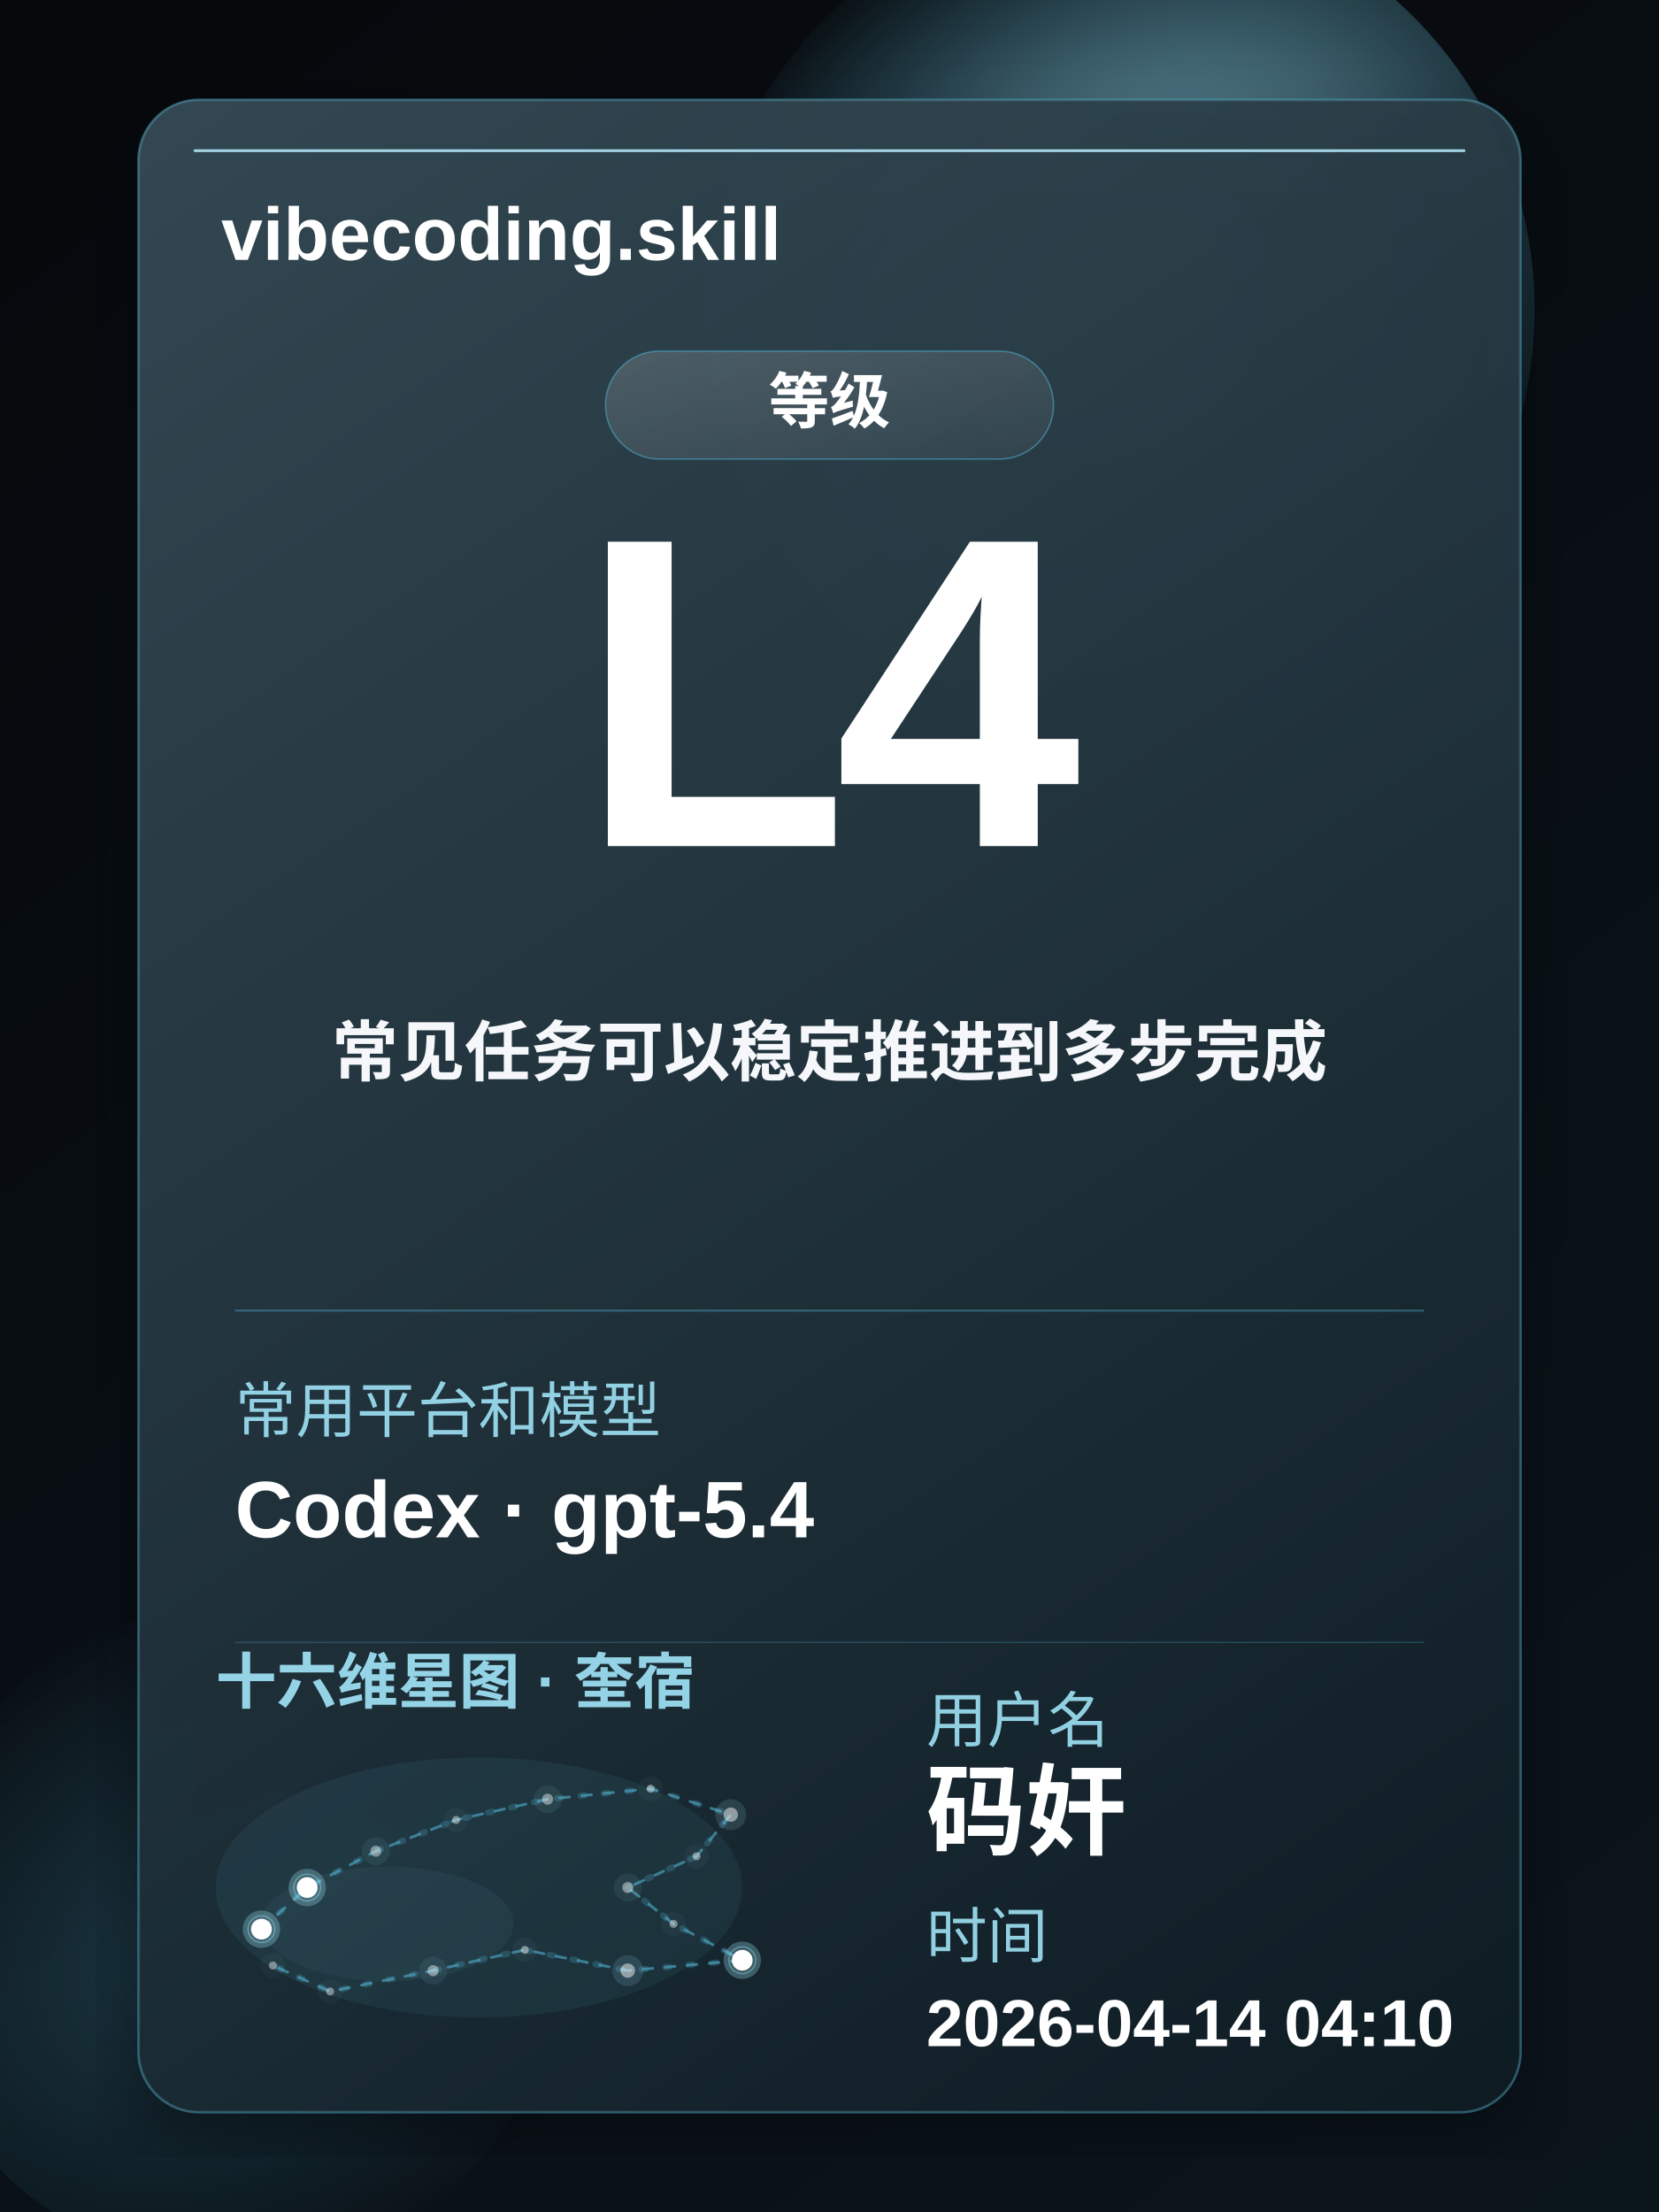
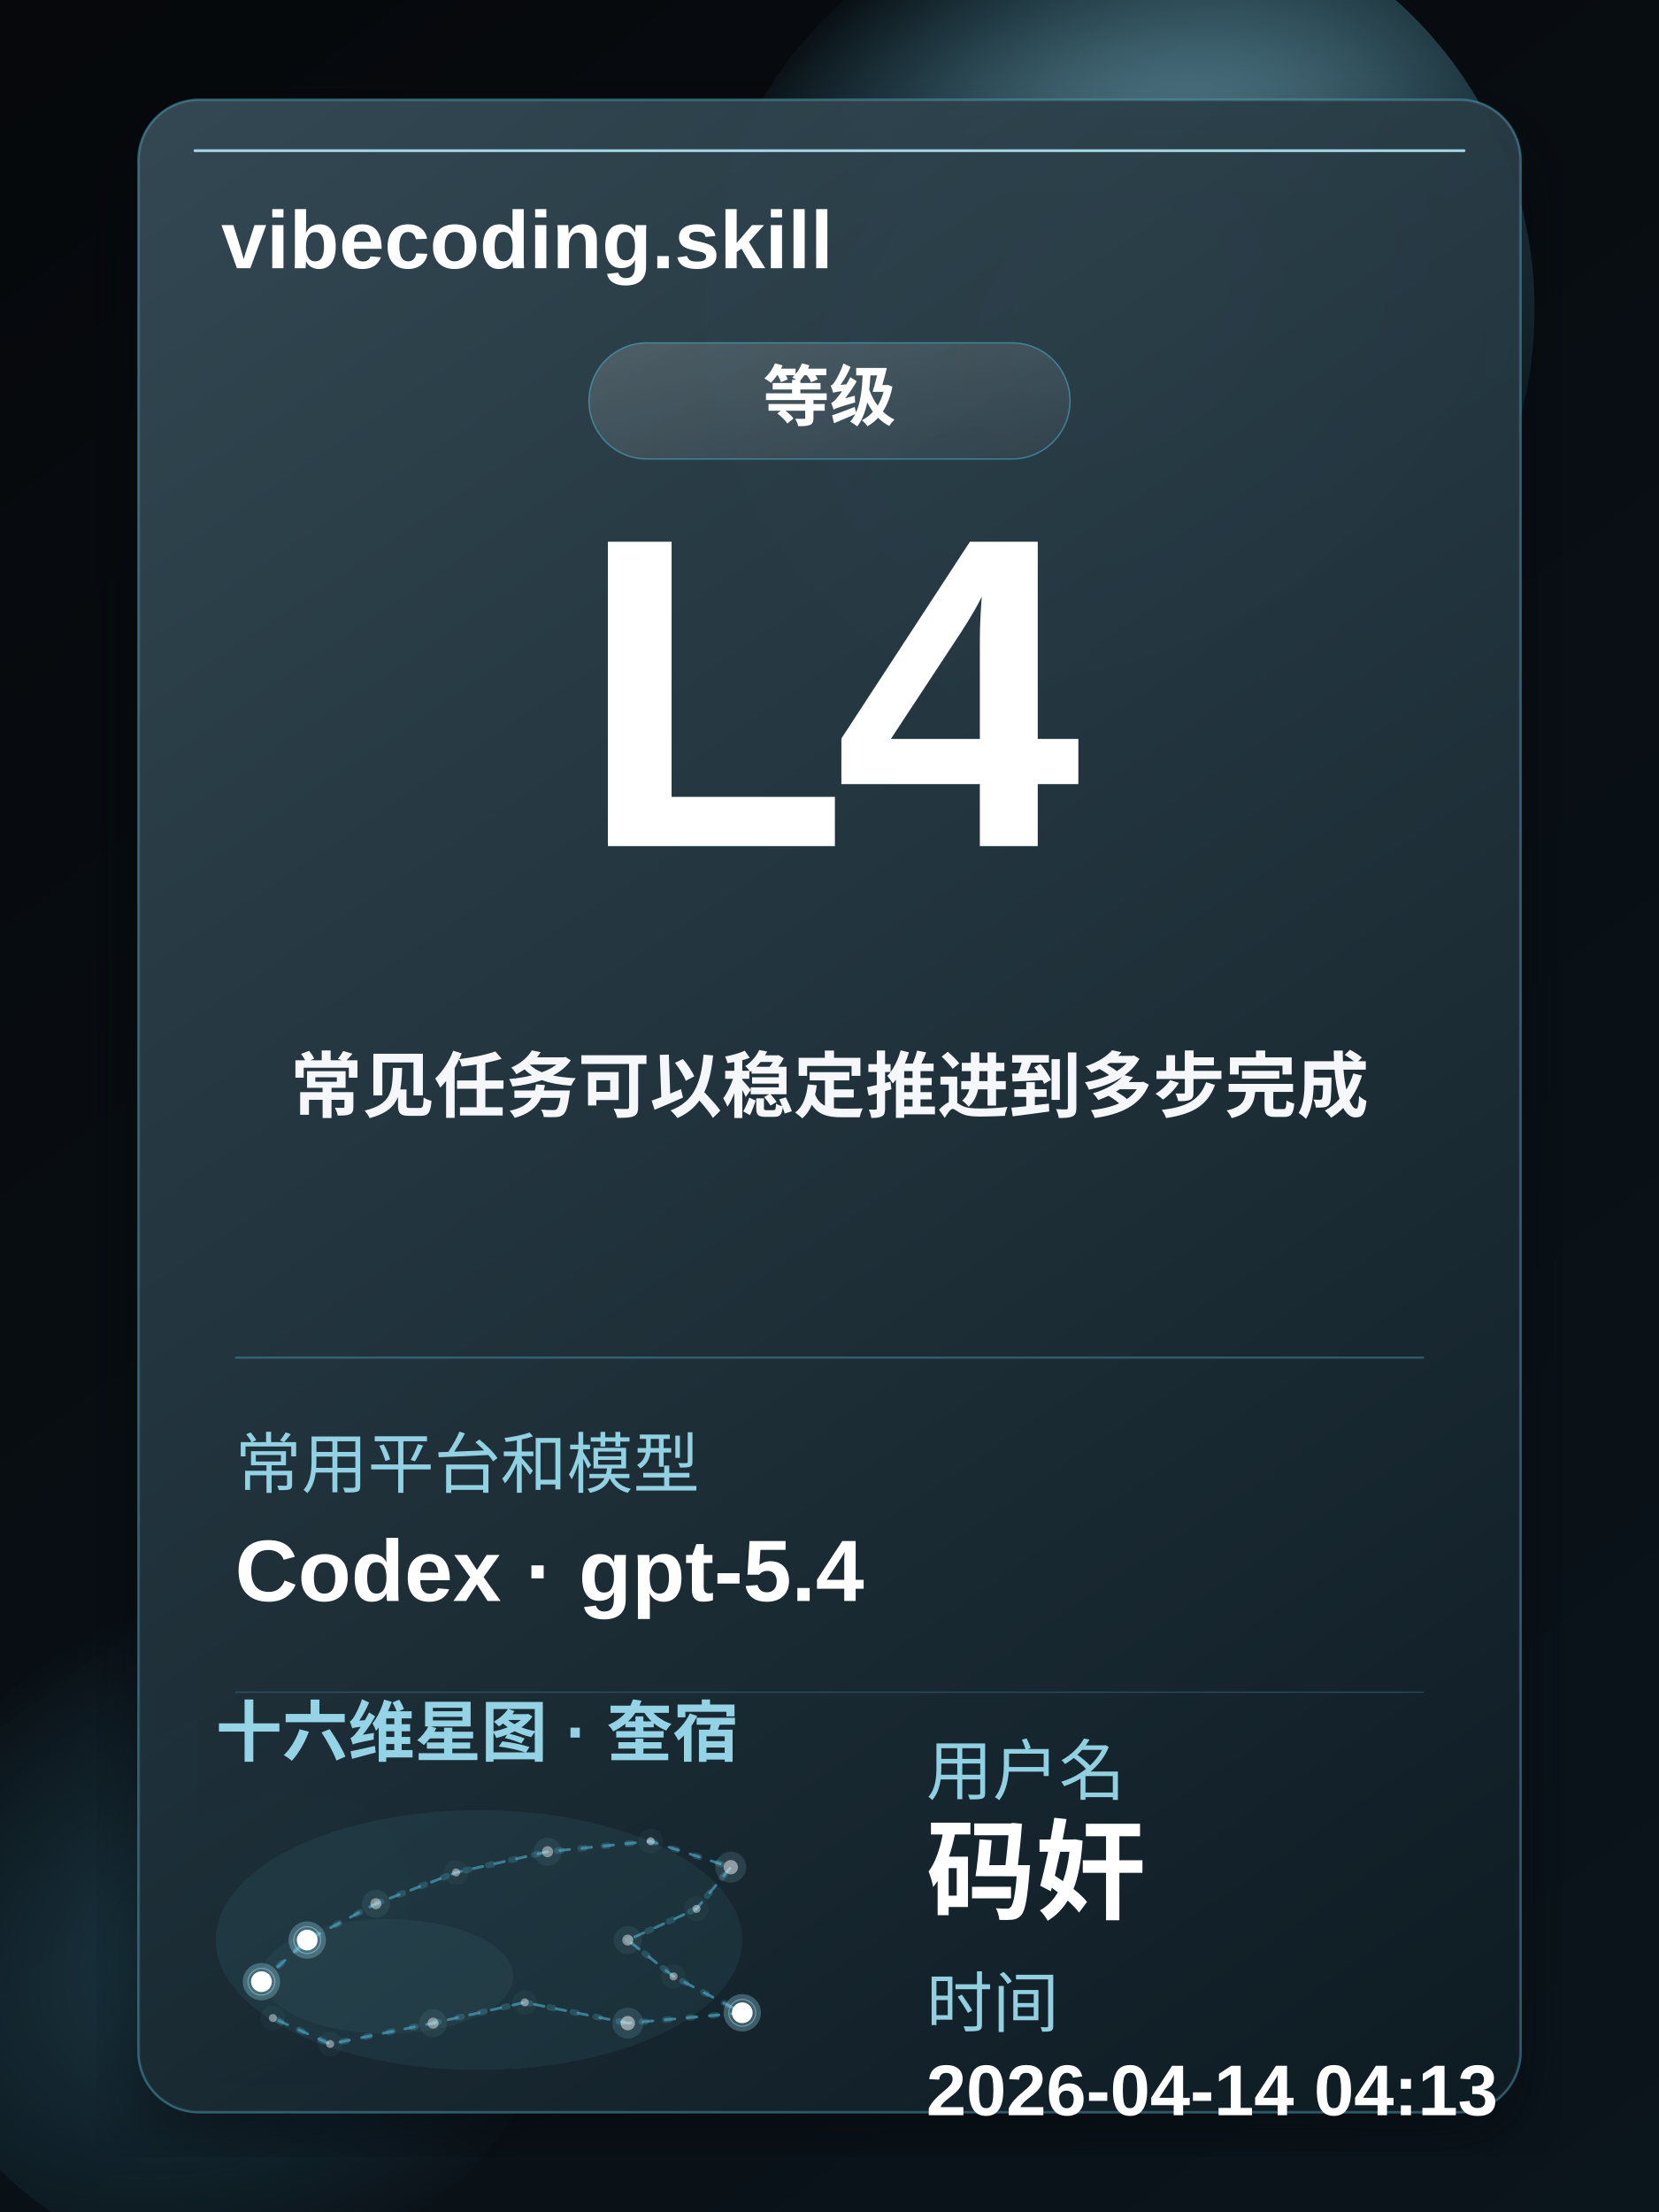
<svg xmlns="http://www.w3.org/2000/svg" width="1200" height="1600" viewBox="0 0 1200 1600" fill="none">
  <defs>
    <style>
      @font-face { font-family: 'CardDisplay'; src: url('file:///System/Library/Fonts/SFNS.ttf'); }
      @font-face { font-family: 'CardBody'; src: url('file:///System/Library/Fonts/SFNS.ttf'); }
      @font-face { font-family: 'CardCJK'; src: url('file:///System/Library/Fonts/Hiragino%20Sans%20GB.ttc'); }
      @font-face { font-family: 'CardUnicode'; src: url('file:///System/Library/Fonts/Supplemental/Arial%20Unicode.ttf'); }
    </style>
    <linearGradient id="bg" x1="0" y1="0" x2="1200" y2="1600" gradientUnits="userSpaceOnUse">
      <stop stop-color="#06080B" />
      <stop offset="1" stop-color="#0B151C" />
    </linearGradient>
    <radialGradient id="aura" cx="0" cy="0" r="1" gradientUnits="userSpaceOnUse" gradientTransform="translate(810 224) rotate(140) scale(418 312)">
      <stop stop-color="#B6E9F7" stop-opacity="0.88" />
      <stop offset="1" stop-color="#59BFE0" stop-opacity="0" />
    </radialGradient>
    <radialGradient id="auraBottom" cx="0" cy="0" r="1" gradientUnits="userSpaceOnUse" gradientTransform="translate(170 1400) rotate(-28) scale(356 248)">
      <stop stop-color="#59BFE0" stop-opacity="0.24" />
      <stop offset="1" stop-color="#59BFE0" stop-opacity="0" />
    </radialGradient>
    <linearGradient id="panel" x1="122" y1="86" x2="1082" y2="1506" gradientUnits="userSpaceOnUse">
      <stop stop-color="#344A55" stop-opacity="0.96" />
      <stop offset="1" stop-color="#0E1C24" stop-opacity="0.98" />
    </linearGradient>
    <linearGradient id="glass" x1="0" y1="0" x2="1" y2="1">
      <stop stop-color="#FFFFFF" stop-opacity="0.16" />
      <stop offset="1" stop-color="#FFFFFF" stop-opacity="0.04" />
    </linearGradient>
    <filter id="shadow" x="70" y="42" width="1060" height="1518" filterUnits="userSpaceOnUse" color-interpolation-filters="sRGB">
      <feFlood flood-opacity="0" result="BackgroundImageFix" />
      <feColorMatrix in="SourceAlpha" type="matrix" values="0 0 0 0 0 0 0 0 0 0 0 0 0 0 0 0 0 0 127 0" result="hardAlpha" />
      <feOffset dy="24" />
      <feGaussianBlur stdDeviation="26" />
      <feColorMatrix type="matrix" values="0 0 0 0 0.01 0 0 0 0 0.02 0 0 0 0 0.04 0 0 0 0.52 0" />
      <feBlend mode="normal" in2="BackgroundImageFix" result="effect1_dropShadow_0_1" />
      <feBlend mode="normal" in="SourceGraphic" in2="effect1_dropShadow_0_1" result="shape" />
    </filter>
  </defs>
  <rect width="1200" height="1600" fill="url(#bg)" />
  <circle cx="810" cy="224" r="300" fill="url(#aura)" />
  <circle cx="170" cy="1400" r="240" fill="url(#auraBottom)" />
  <g filter="url(#shadow)">
    <rect x="100" y="72" width="1000" height="1456" rx="44" fill="url(#panel)" stroke="rgba(78,169,199,0.48)" stroke-width="1.5" />
    <rect x="101" y="73" width="998" height="1454" rx="43" stroke="rgba(255,255,255,0.06)" />
  </g>
  <rect x="140" y="108" width="920" height="2" rx="1" fill="#B2E8F7" fill-opacity="0.88" />
-   <text x="160" y="188" fill="#FFFFFF" font-size="54" font-family="'CardDisplay', 'CardCJK', 'CardUnicode', 'SF Pro Display', 'PingFang SC', 'Helvetica Neue', Arial, sans-serif" font-weight="700">vibecoding.skill</text>
+   <text x="160" y="194" fill="#FFFFFF" font-size="59" font-family="'CardDisplay', 'CardCJK', 'CardUnicode', 'SF Pro Display', 'PingFang SC', 'Helvetica Neue', Arial, sans-serif" font-weight="700">vibecoding.skill</text>
  <g>
-     <rect x="438" y="254" width="324" height="78" rx="39" fill="url(#glass)" stroke="rgba(78,169,199,0.60)" />
-     <text x="600" y="306" fill="#FFFFFF" font-size="44" text-anchor="middle" font-family="'CardBody', 'CardCJK', 'CardUnicode', 'SF Pro Text', 'PingFang SC', 'Helvetica Neue', Arial, sans-serif" font-weight="600">等级</text>
+     <rect x="426" y="248" width="348" height="84" rx="42" fill="url(#glass)" stroke="rgba(78,169,199,0.60)" />
+     <text x="600" y="304" fill="#FFFFFF" font-size="48" text-anchor="middle" font-family="'CardBody', 'CardCJK', 'CardUnicode', 'SF Pro Text', 'PingFang SC', 'Helvetica Neue', Arial, sans-serif" font-weight="600">等级</text>
  </g>
  <text x="600" y="612" fill="#FFFFFF" font-size="320" text-anchor="middle" font-family="'CardDisplay', 'CardCJK', 'CardUnicode', 'SF Pro Display', 'PingFang SC', 'Helvetica Neue', Arial, sans-serif" font-weight="700" letter-spacing="-10">L4</text>
-   <text x="600" y="778" fill="#F5F7FA" font-size="48" text-anchor="middle" font-family="'CardBody', 'CardCJK', 'CardUnicode', 'SF Pro Text', 'PingFang SC', 'Helvetica Neue', Arial, sans-serif" font-weight="600">
+   <text x="600" y="804" fill="#F5F7FA" font-size="52" text-anchor="middle" font-family="'CardBody', 'CardCJK', 'CardUnicode', 'SF Pro Text', 'PingFang SC', 'Helvetica Neue', Arial, sans-serif" font-weight="600">
    <tspan x="600" dy="0">常见任务可以稳定推进到多步完成</tspan>
  </text>
-   <line x1="170" y1="948" x2="1030" y2="948" stroke="rgba(78,169,199,0.42)" stroke-width="1.5" />
-   <text x="170" y="1036" fill="rgba(159,226,245,0.90)" font-size="44" font-family="'CardBody', 'CardCJK', 'CardUnicode', 'SF Pro Text', 'PingFang SC', 'Helvetica Neue', Arial, sans-serif" font-weight="500">常用平台和模型</text>
-   <text x="170" y="1112" fill="#FFFFFF" font-size="58" font-family="'CardDisplay', 'CardCJK', 'CardUnicode', 'SF Pro Display', 'PingFang SC', 'Helvetica Neue', Arial, sans-serif" font-weight="650">Codex · gpt-5.4</text>
-   <line x1="170" y1="1188" x2="1030" y2="1188" stroke="rgba(78,169,199,0.28)" />
-   <text x="156" y="1232" fill="rgba(159,226,245,0.92)" font-size="44" font-family="'CardBody', 'CardCJK', 'CardUnicode', 'SF Pro Text', 'PingFang SC', 'Helvetica Neue', Arial, sans-serif" font-weight="600">十六维星图 · 奎宿</text>
-   <ellipse cx="346.4" cy="1365.3" rx="190.4" ry="94.0" fill="rgba(89,191,224,0.08)" />
-   <ellipse cx="280.2" cy="1391.6" rx="91.1" ry="41.4" fill="rgba(159,226,245,0.05)" />
-   <polyline points="189.1,1395.4 222.2,1365.3 271.9,1339.0 329.9,1316.4 396.1,1301.4 470.6,1293.8 528.6,1312.6 503.8,1342.7 454.1,1365.3 487.2,1391.6 536.9,1417.9 454.1,1425.4 379.6,1410.4 313.3,1425.4 238.8,1440.5 197.4,1421.7" fill="none" stroke="rgba(89,191,224,0.22)" stroke-width="4.5" stroke-linecap="round" stroke-linejoin="round" stroke-dasharray="3 14" />
-   <polyline points="189.1,1395.4 222.2,1365.3 271.9,1339.0 329.9,1316.4 396.1,1301.4 470.6,1293.8 528.6,1312.6 503.8,1342.7 454.1,1365.3 487.2,1391.6 536.9,1417.9 454.1,1425.4 379.6,1410.4 313.3,1425.4 238.8,1440.5 197.4,1421.7" fill="none" stroke="rgba(78,169,199,0.64)" stroke-width="2" stroke-linecap="round" stroke-linejoin="round" stroke-dasharray="7 9" />
-   <circle cx="189.1" cy="1395.4" r="13.5" fill="rgba(159,226,245,0.30)" />
-   <circle cx="189.1" cy="1395.4" r="9.7" fill="none" stroke="rgba(159,226,245,0.48)" stroke-width="0.8" />
-   <circle cx="189.1" cy="1395.4" r="7.5" fill="rgba(255,255,255,1.00)" />
-   <circle cx="222.2" cy="1365.3" r="13.5" fill="rgba(159,226,245,0.30)" />
-   <circle cx="222.2" cy="1365.3" r="9.7" fill="none" stroke="rgba(159,226,245,0.48)" stroke-width="0.8" />
-   <circle cx="222.2" cy="1365.3" r="7.5" fill="rgba(255,255,255,1.00)" />
-   <circle cx="271.9" cy="1339.0" r="10.1" fill="rgba(159,226,245,0.08)" />
-   <circle cx="271.9" cy="1339.0" r="4.0" fill="rgba(255,255,255,0.42)" />
-   <circle cx="329.9" cy="1316.4" r="8.9" fill="rgba(159,226,245,0.04)" />
-   <circle cx="329.9" cy="1316.4" r="2.9" fill="rgba(255,255,255,0.42)" />
-   <circle cx="396.1" cy="1301.4" r="10.1" fill="rgba(159,226,245,0.08)" />
-   <circle cx="396.1" cy="1301.4" r="4.0" fill="rgba(255,255,255,0.42)" />
-   <circle cx="470.6" cy="1293.8" r="8.9" fill="rgba(159,226,245,0.04)" />
-   <circle cx="470.6" cy="1293.8" r="2.9" fill="rgba(255,255,255,0.42)" />
-   <circle cx="528.6" cy="1312.6" r="11.2" fill="rgba(159,226,245,0.14)" />
-   <circle cx="528.6" cy="1312.6" r="5.2" fill="rgba(255,255,255,0.48)" />
-   <circle cx="503.8" cy="1342.7" r="8.9" fill="rgba(159,226,245,0.04)" />
-   <circle cx="503.8" cy="1342.7" r="2.9" fill="rgba(255,255,255,0.42)" />
-   <circle cx="454.1" cy="1365.3" r="10.1" fill="rgba(159,226,245,0.08)" />
-   <circle cx="454.1" cy="1365.3" r="4.0" fill="rgba(255,255,255,0.42)" />
-   <circle cx="487.2" cy="1391.6" r="8.9" fill="rgba(159,226,245,0.04)" />
-   <circle cx="487.2" cy="1391.6" r="2.9" fill="rgba(255,255,255,0.42)" />
-   <circle cx="536.9" cy="1417.9" r="13.5" fill="rgba(159,226,245,0.30)" />
-   <circle cx="536.9" cy="1417.9" r="9.7" fill="none" stroke="rgba(159,226,245,0.48)" stroke-width="0.8" />
-   <circle cx="536.9" cy="1417.9" r="7.5" fill="rgba(255,255,255,1.00)" />
-   <circle cx="454.1" cy="1425.4" r="11.2" fill="rgba(159,226,245,0.14)" />
-   <circle cx="454.1" cy="1425.4" r="5.2" fill="rgba(255,255,255,0.48)" />
-   <circle cx="379.6" cy="1410.4" r="8.9" fill="rgba(159,226,245,0.04)" />
-   <circle cx="379.6" cy="1410.4" r="2.9" fill="rgba(255,255,255,0.42)" />
-   <circle cx="313.3" cy="1425.4" r="10.1" fill="rgba(159,226,245,0.08)" />
-   <circle cx="313.3" cy="1425.4" r="4.0" fill="rgba(255,255,255,0.42)" />
-   <circle cx="238.8" cy="1440.5" r="8.9" fill="rgba(159,226,245,0.04)" />
-   <circle cx="238.8" cy="1440.5" r="2.9" fill="rgba(255,255,255,0.42)" />
-   <circle cx="197.4" cy="1421.7" r="8.9" fill="rgba(159,226,245,0.04)" />
-   <circle cx="197.4" cy="1421.7" r="2.9" fill="rgba(255,255,255,0.42)" />
-   <text x="670" y="1260" fill="rgba(159,226,245,0.90)" font-size="44" font-family="'CardBody', 'CardCJK', 'CardUnicode', 'SF Pro Text', 'PingFang SC', 'Helvetica Neue', Arial, sans-serif" font-weight="500">用户名</text>
-   <text x="670" y="1336" fill="#FFFFFF" font-size="72" font-family="'CardDisplay', 'CardCJK', 'CardUnicode', 'SF Pro Display', 'PingFang SC', 'Helvetica Neue', Arial, sans-serif" font-weight="650">码奸</text>
-   <text x="670" y="1416" fill="rgba(159,226,245,0.90)" font-size="44" font-family="'CardBody', 'CardCJK', 'CardUnicode', 'SF Pro Text', 'PingFang SC', 'Helvetica Neue', Arial, sans-serif" font-weight="500">时间</text>
-   <text x="670" y="1480" fill="#FFFFFF" font-size="48" font-family="'CardBody', 'CardCJK', 'CardUnicode', 'SF Pro Text', 'PingFang SC', 'Helvetica Neue', Arial, sans-serif" font-weight="600">2026-04-14 04:10</text>
+   <line x1="170" y1="982" x2="1030" y2="982" stroke="rgba(78,169,199,0.42)" stroke-width="1.5" />
+   <text x="170" y="1076" fill="rgba(159,226,245,0.90)" font-size="48" font-family="'CardBody', 'CardCJK', 'CardUnicode', 'SF Pro Text', 'PingFang SC', 'Helvetica Neue', Arial, sans-serif" font-weight="500">常用平台和模型</text>
+   <text x="170" y="1158" fill="#FFFFFF" font-size="63" font-family="'CardDisplay', 'CardCJK', 'CardUnicode', 'SF Pro Display', 'PingFang SC', 'Helvetica Neue', Arial, sans-serif" font-weight="650">Codex · gpt-5.4</text>
+   <line x1="170" y1="1224" x2="1030" y2="1224" stroke="rgba(78,169,199,0.28)" />
+   <text x="156" y="1270" fill="rgba(159,226,245,0.92)" font-size="48" font-family="'CardBody', 'CardCJK', 'CardUnicode', 'SF Pro Text', 'PingFang SC', 'Helvetica Neue', Arial, sans-serif" font-weight="600">十六维星图 · 奎宿</text>
+   <ellipse cx="346.4" cy="1403.3" rx="190.4" ry="94.0" fill="rgba(89,191,224,0.08)" />
+   <ellipse cx="280.2" cy="1429.6" rx="91.1" ry="41.4" fill="rgba(159,226,245,0.05)" />
+   <polyline points="189.1,1433.4 222.2,1403.3 271.9,1377.0 329.9,1354.4 396.1,1339.4 470.6,1331.8 528.6,1350.6 503.8,1380.7 454.1,1403.3 487.2,1429.6 536.9,1455.9 454.1,1463.4 379.6,1448.4 313.3,1463.4 238.8,1478.5 197.4,1459.7" fill="none" stroke="rgba(89,191,224,0.22)" stroke-width="4.5" stroke-linecap="round" stroke-linejoin="round" stroke-dasharray="3 14" />
+   <polyline points="189.1,1433.4 222.2,1403.3 271.9,1377.0 329.9,1354.4 396.1,1339.4 470.6,1331.8 528.6,1350.6 503.8,1380.7 454.1,1403.3 487.2,1429.6 536.9,1455.9 454.1,1463.4 379.6,1448.4 313.3,1463.4 238.8,1478.5 197.4,1459.7" fill="none" stroke="rgba(78,169,199,0.64)" stroke-width="2" stroke-linecap="round" stroke-linejoin="round" stroke-dasharray="7 9" />
+   <circle cx="189.1" cy="1433.4" r="13.5" fill="rgba(159,226,245,0.30)" />
+   <circle cx="189.1" cy="1433.4" r="9.7" fill="none" stroke="rgba(159,226,245,0.48)" stroke-width="0.8" />
+   <circle cx="189.1" cy="1433.4" r="7.5" fill="rgba(255,255,255,1.00)" />
+   <circle cx="222.2" cy="1403.3" r="13.5" fill="rgba(159,226,245,0.30)" />
+   <circle cx="222.2" cy="1403.3" r="9.7" fill="none" stroke="rgba(159,226,245,0.48)" stroke-width="0.8" />
+   <circle cx="222.2" cy="1403.3" r="7.5" fill="rgba(255,255,255,1.00)" />
+   <circle cx="271.9" cy="1377.0" r="10.1" fill="rgba(159,226,245,0.08)" />
+   <circle cx="271.9" cy="1377.0" r="4.0" fill="rgba(255,255,255,0.42)" />
+   <circle cx="329.9" cy="1354.4" r="8.9" fill="rgba(159,226,245,0.04)" />
+   <circle cx="329.9" cy="1354.4" r="2.9" fill="rgba(255,255,255,0.42)" />
+   <circle cx="396.1" cy="1339.4" r="10.1" fill="rgba(159,226,245,0.08)" />
+   <circle cx="396.1" cy="1339.4" r="4.0" fill="rgba(255,255,255,0.42)" />
+   <circle cx="470.6" cy="1331.8" r="8.9" fill="rgba(159,226,245,0.04)" />
+   <circle cx="470.6" cy="1331.8" r="2.9" fill="rgba(255,255,255,0.42)" />
+   <circle cx="528.6" cy="1350.6" r="11.2" fill="rgba(159,226,245,0.14)" />
+   <circle cx="528.6" cy="1350.6" r="5.2" fill="rgba(255,255,255,0.48)" />
+   <circle cx="503.8" cy="1380.7" r="8.9" fill="rgba(159,226,245,0.04)" />
+   <circle cx="503.8" cy="1380.7" r="2.9" fill="rgba(255,255,255,0.42)" />
+   <circle cx="454.1" cy="1403.3" r="10.1" fill="rgba(159,226,245,0.08)" />
+   <circle cx="454.1" cy="1403.3" r="4.0" fill="rgba(255,255,255,0.42)" />
+   <circle cx="487.2" cy="1429.6" r="8.9" fill="rgba(159,226,245,0.04)" />
+   <circle cx="487.2" cy="1429.6" r="2.9" fill="rgba(255,255,255,0.42)" />
+   <circle cx="536.9" cy="1455.9" r="13.5" fill="rgba(159,226,245,0.30)" />
+   <circle cx="536.9" cy="1455.9" r="9.7" fill="none" stroke="rgba(159,226,245,0.48)" stroke-width="0.8" />
+   <circle cx="536.9" cy="1455.9" r="7.5" fill="rgba(255,255,255,1.00)" />
+   <circle cx="454.1" cy="1463.4" r="11.2" fill="rgba(159,226,245,0.14)" />
+   <circle cx="454.1" cy="1463.4" r="5.2" fill="rgba(255,255,255,0.48)" />
+   <circle cx="379.6" cy="1448.4" r="8.9" fill="rgba(159,226,245,0.04)" />
+   <circle cx="379.6" cy="1448.4" r="2.9" fill="rgba(255,255,255,0.42)" />
+   <circle cx="313.3" cy="1463.4" r="10.1" fill="rgba(159,226,245,0.08)" />
+   <circle cx="313.3" cy="1463.4" r="4.0" fill="rgba(255,255,255,0.42)" />
+   <circle cx="238.8" cy="1478.5" r="8.9" fill="rgba(159,226,245,0.04)" />
+   <circle cx="238.8" cy="1478.5" r="2.9" fill="rgba(255,255,255,0.42)" />
+   <circle cx="197.4" cy="1459.7" r="8.9" fill="rgba(159,226,245,0.04)" />
+   <circle cx="197.4" cy="1459.7" r="2.9" fill="rgba(255,255,255,0.42)" />
+   <text x="670" y="1298" fill="rgba(159,226,245,0.90)" font-size="48" font-family="'CardBody', 'CardCJK', 'CardUnicode', 'SF Pro Text', 'PingFang SC', 'Helvetica Neue', Arial, sans-serif" font-weight="500">用户名</text>
+   <text x="670" y="1382" fill="#FFFFFF" font-size="79" font-family="'CardDisplay', 'CardCJK', 'CardUnicode', 'SF Pro Display', 'PingFang SC', 'Helvetica Neue', Arial, sans-serif" font-weight="650">码奸</text>
+   <text x="670" y="1466" fill="rgba(159,226,245,0.90)" font-size="48" font-family="'CardBody', 'CardCJK', 'CardUnicode', 'SF Pro Text', 'PingFang SC', 'Helvetica Neue', Arial, sans-serif" font-weight="500">时间</text>
+   <text x="670" y="1530" fill="#FFFFFF" font-size="52" font-family="'CardBody', 'CardCJK', 'CardUnicode', 'SF Pro Text', 'PingFang SC', 'Helvetica Neue', Arial, sans-serif" font-weight="600">2026-04-14 04:13</text>
</svg>
